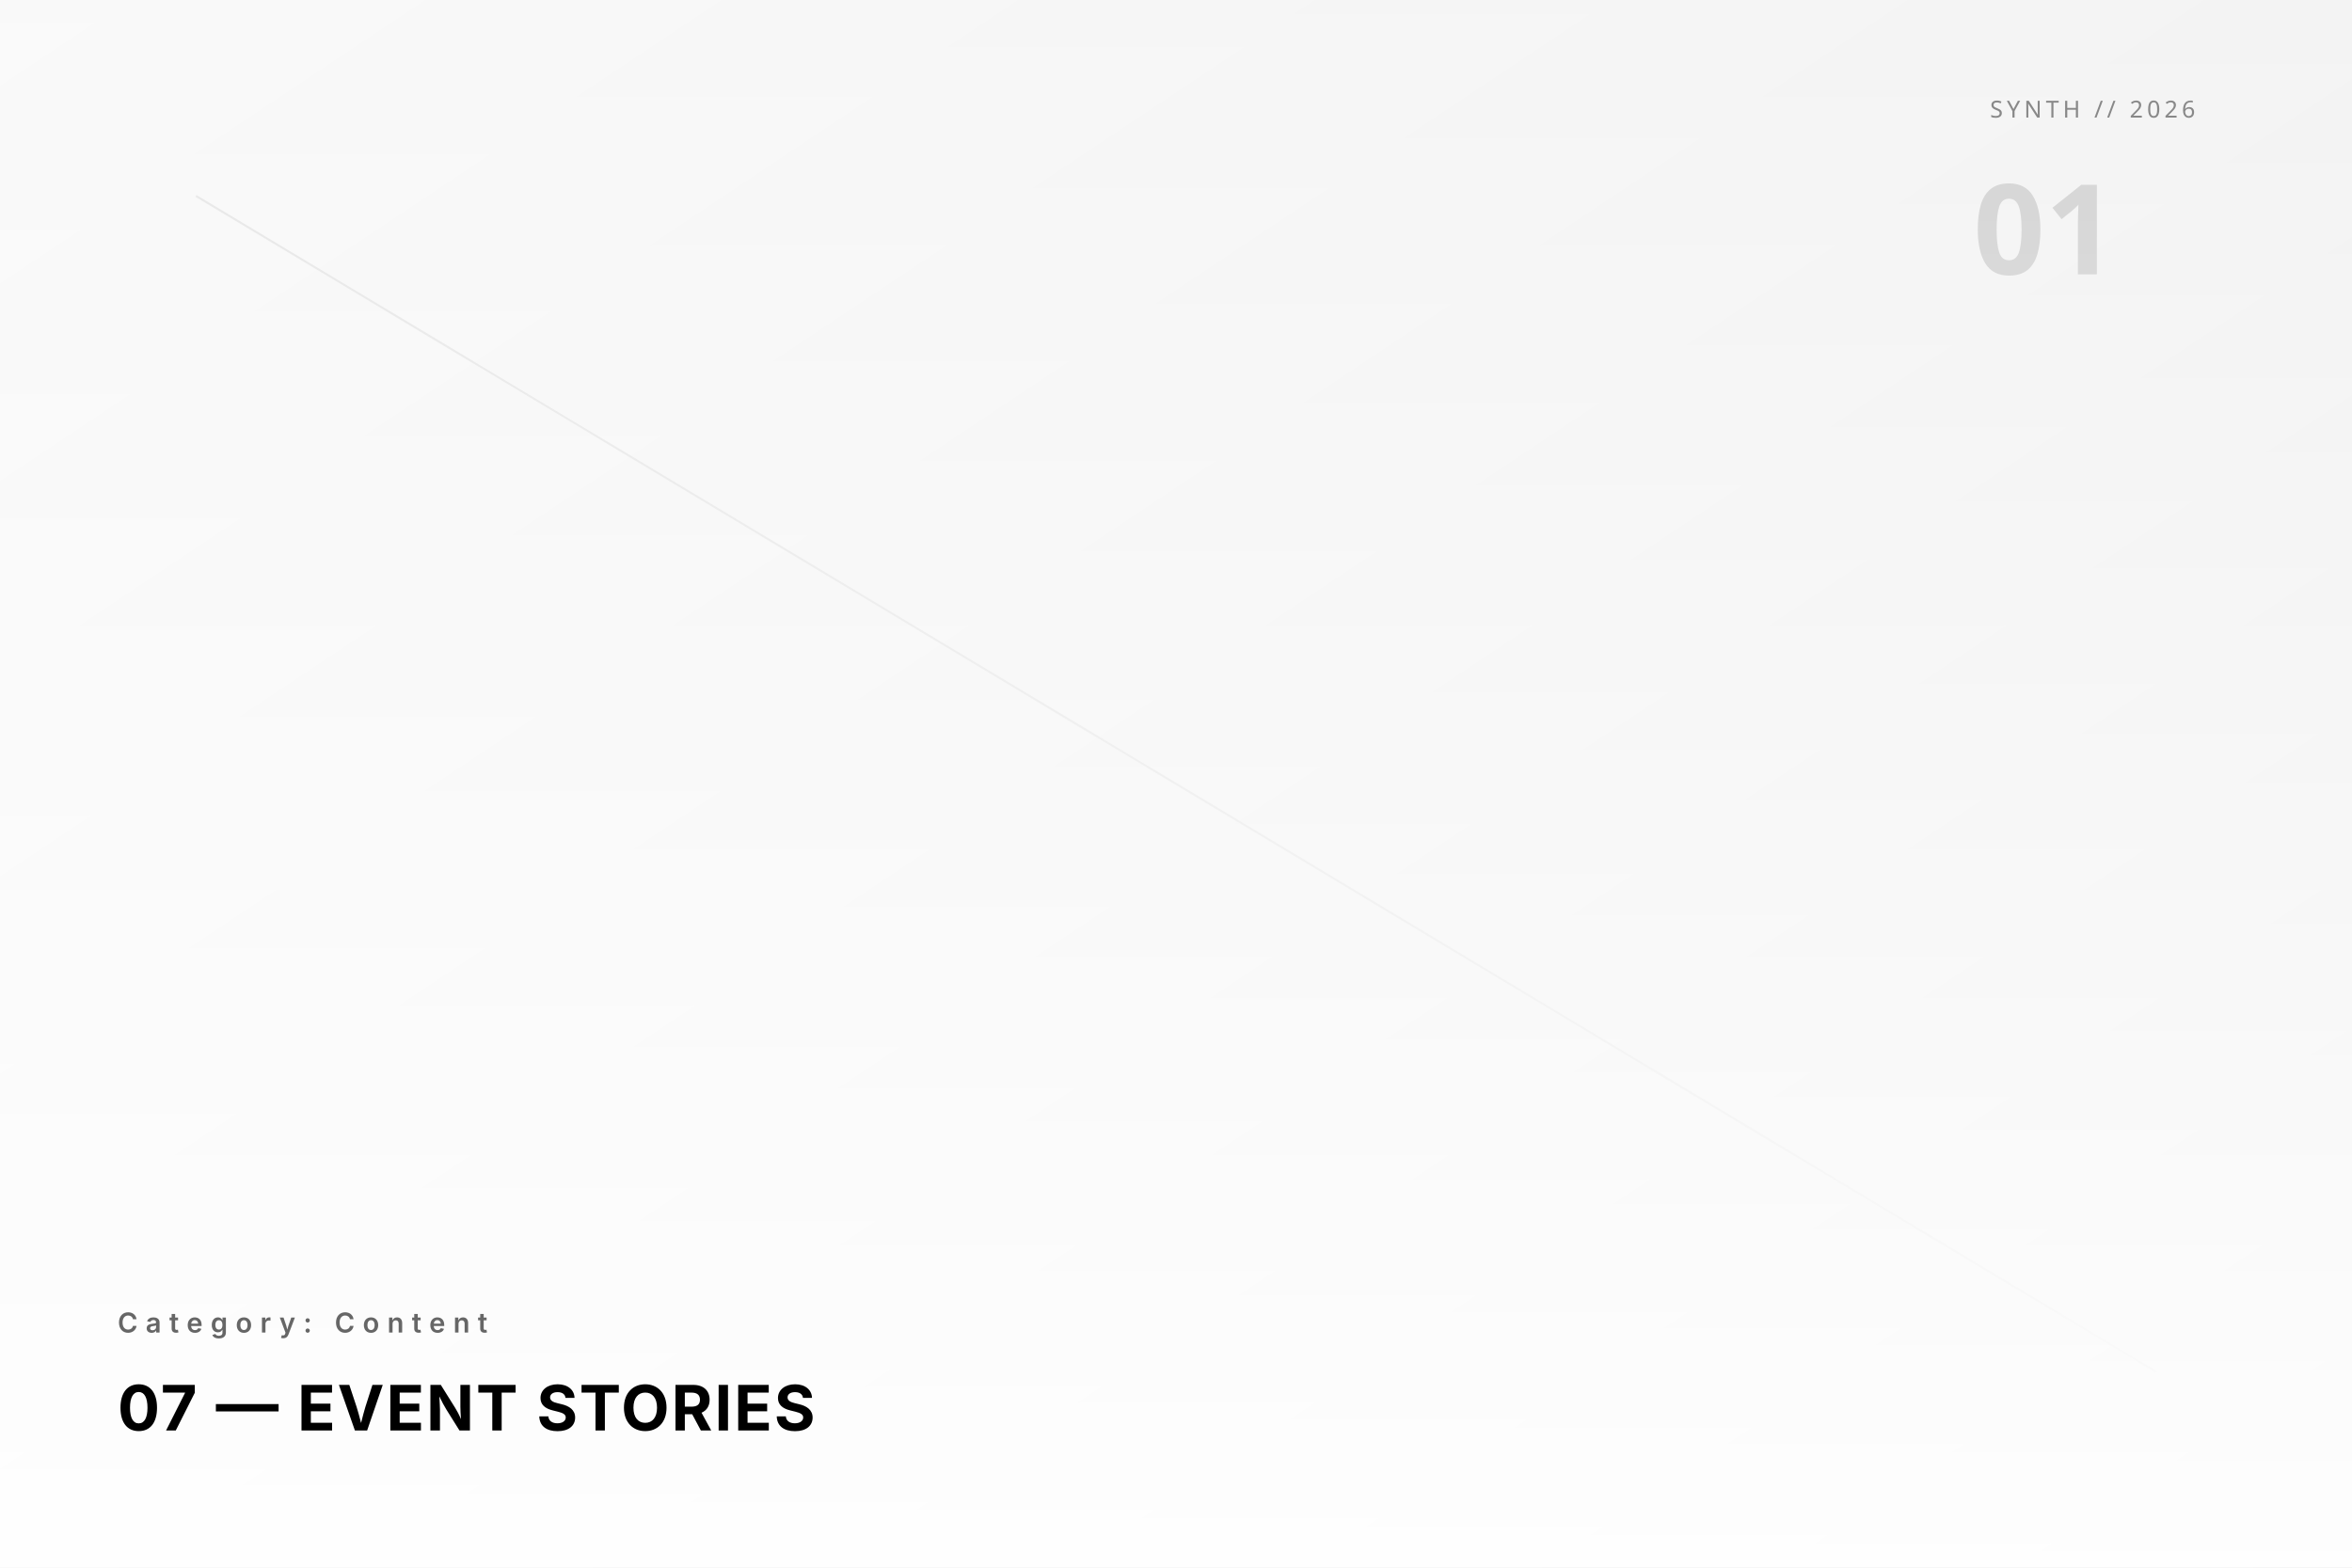
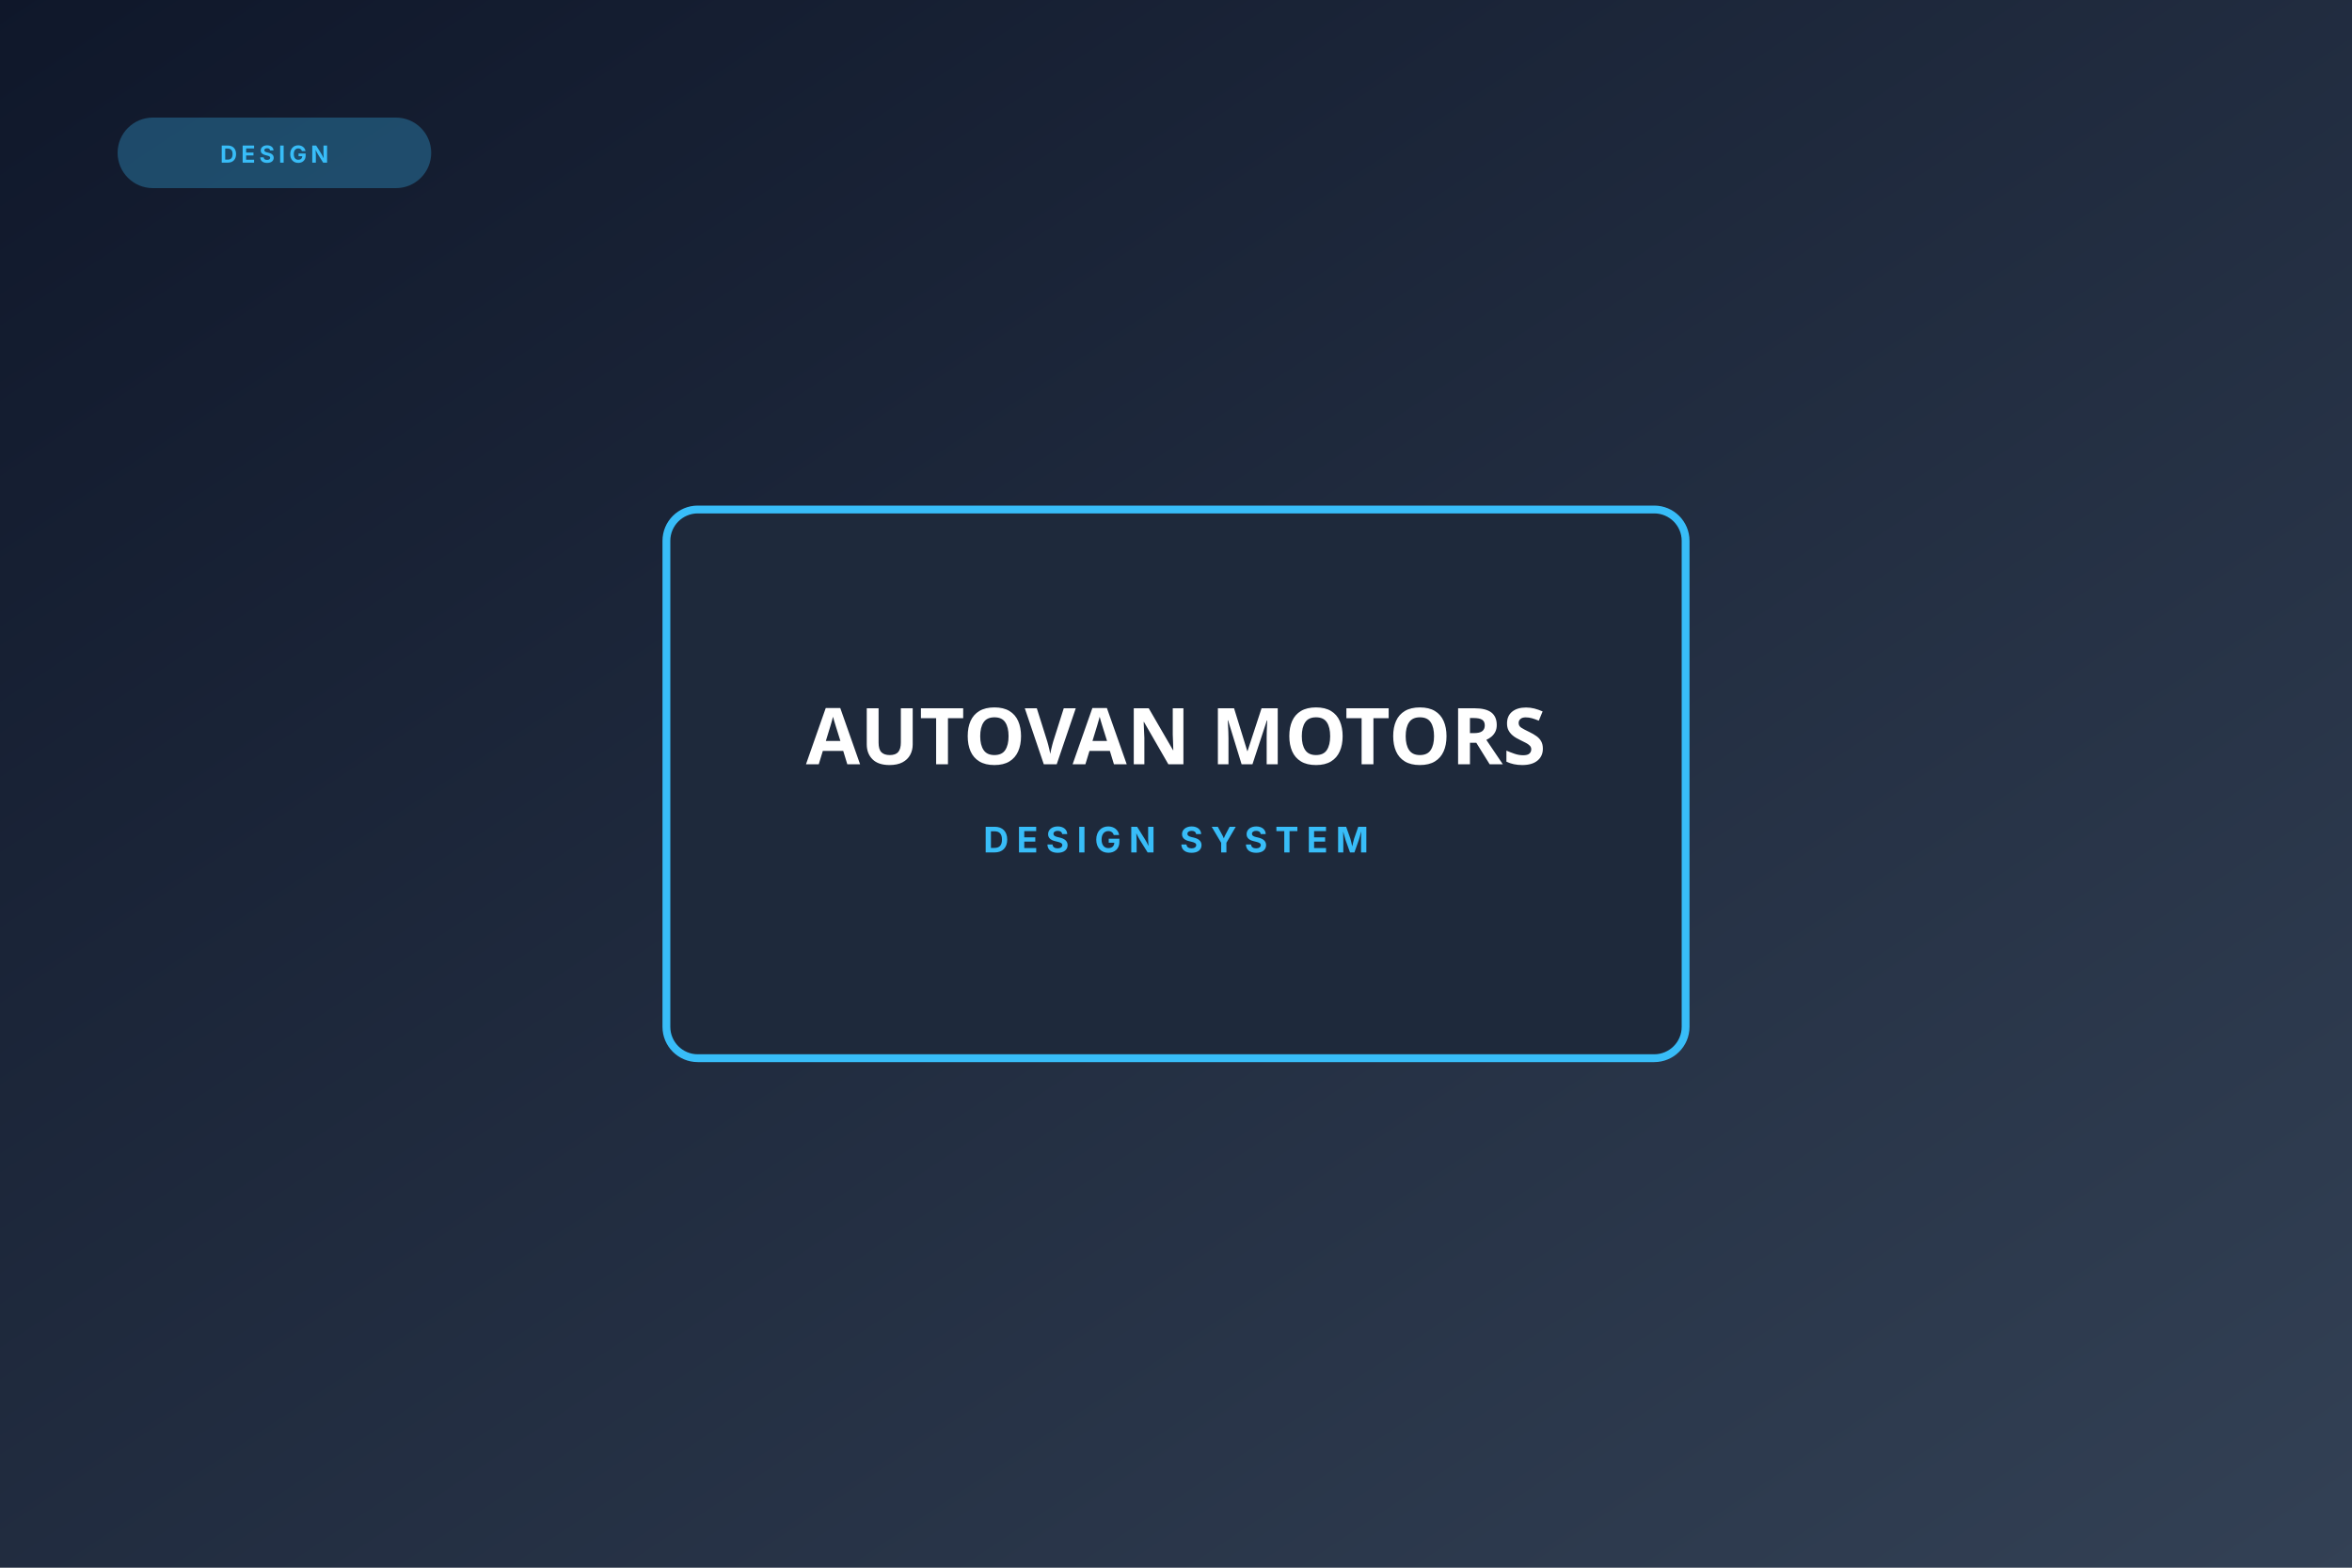
<svg xmlns="http://www.w3.org/2000/svg" viewBox="0 0 1200 800" width="100%" height="100%">
  <defs>
-     <linearGradient id="grad" x1="0%" y1="0%" x2="100%" y2="100%">
-       <stop offset="0%" stop-color="#f8f8f8" />
-       <stop offset="50%" stop-color="#f0f0f0" />
-       <stop offset="100%" stop-color="#e6e6e6" />
-     </linearGradient>
-     <linearGradient id="overlay" x1="0%" y1="100%" x2="0%" y2="0%">
-       <stop offset="0%" stop-color="#ffffff" stop-opacity="0.95" />
-       <stop offset="100%" stop-color="#ffffff" stop-opacity="0.2" />
+     <linearGradient id="bg7" x1="0%" y1="0%" x2="100%" y2="100%">
+       <stop offset="0%" stop-color="#0f172a" />
+       <stop offset="100%" stop-color="#334155" />
    </linearGradient>
  </defs>
-   <rect width="1200" height="800" fill="url(#grad)" />
-   <g opacity="0.6">
-     <rect x="0" y="0" width="1200" height="800" fill="url(#grad)" />
-     <line x1="100" y1="100" x2="1100" y2="700" stroke="#d0d0d0" stroke-width="1" />
-     <text x="1080" y="140" fill="#aaaaaa" font-family="sans-serif" font-size="64" font-weight="900" text-anchor="end">01</text>
+   <rect width="1200" height="800" fill="url(#bg7)" />
+   <g transform="translate(600, 400)">
+     <rect x="-260" y="-140" width="520" height="280" rx="16" fill="#1e293b" stroke="#38bdf8" stroke-width="4" />
+     <text x="0" y="-10" fill="#ffffff" font-family="Space Grotesk, sans-serif" font-size="40" font-weight="900" text-anchor="middle">AUTOVAN MOTORS</text>
+     <text x="0" y="35" fill="#38bdf8" font-family="Inter, sans-serif" font-size="18" font-weight="700" text-anchor="middle" letter-spacing="4">DESIGN SYSTEM</text>
  </g>
-   <rect width="1200" height="800" fill="url(#overlay)" />
-   <g font-family="system-ui, -apple-system, sans-serif" text-anchor="start">
-     <text x="60" y="680" fill="#666666" font-size="14" font-weight="600" letter-spacing="4" text-transform="uppercase">Category: Content</text>
-     <text x="60" y="730" fill="#000000" font-size="32" font-weight="700" letter-spacing="1">07 — EVENT STORIES</text>
-   </g>
-   <g transform="translate(1120, 60)" font-family="sans-serif" text-anchor="end">
-     <text x="0" y="0" fill="#888888" font-size="12" letter-spacing="2">SYNTH // 2026</text>
-   </g>
+   <rect x="60" y="60" width="160" height="36" rx="18" fill="#38bdf8" opacity="0.3" />
+   <text x="140" y="83" fill="#38bdf8" font-family="Inter, sans-serif" font-size="12" font-weight="700" text-anchor="middle" letter-spacing="2">DESIGN</text>
</svg>
